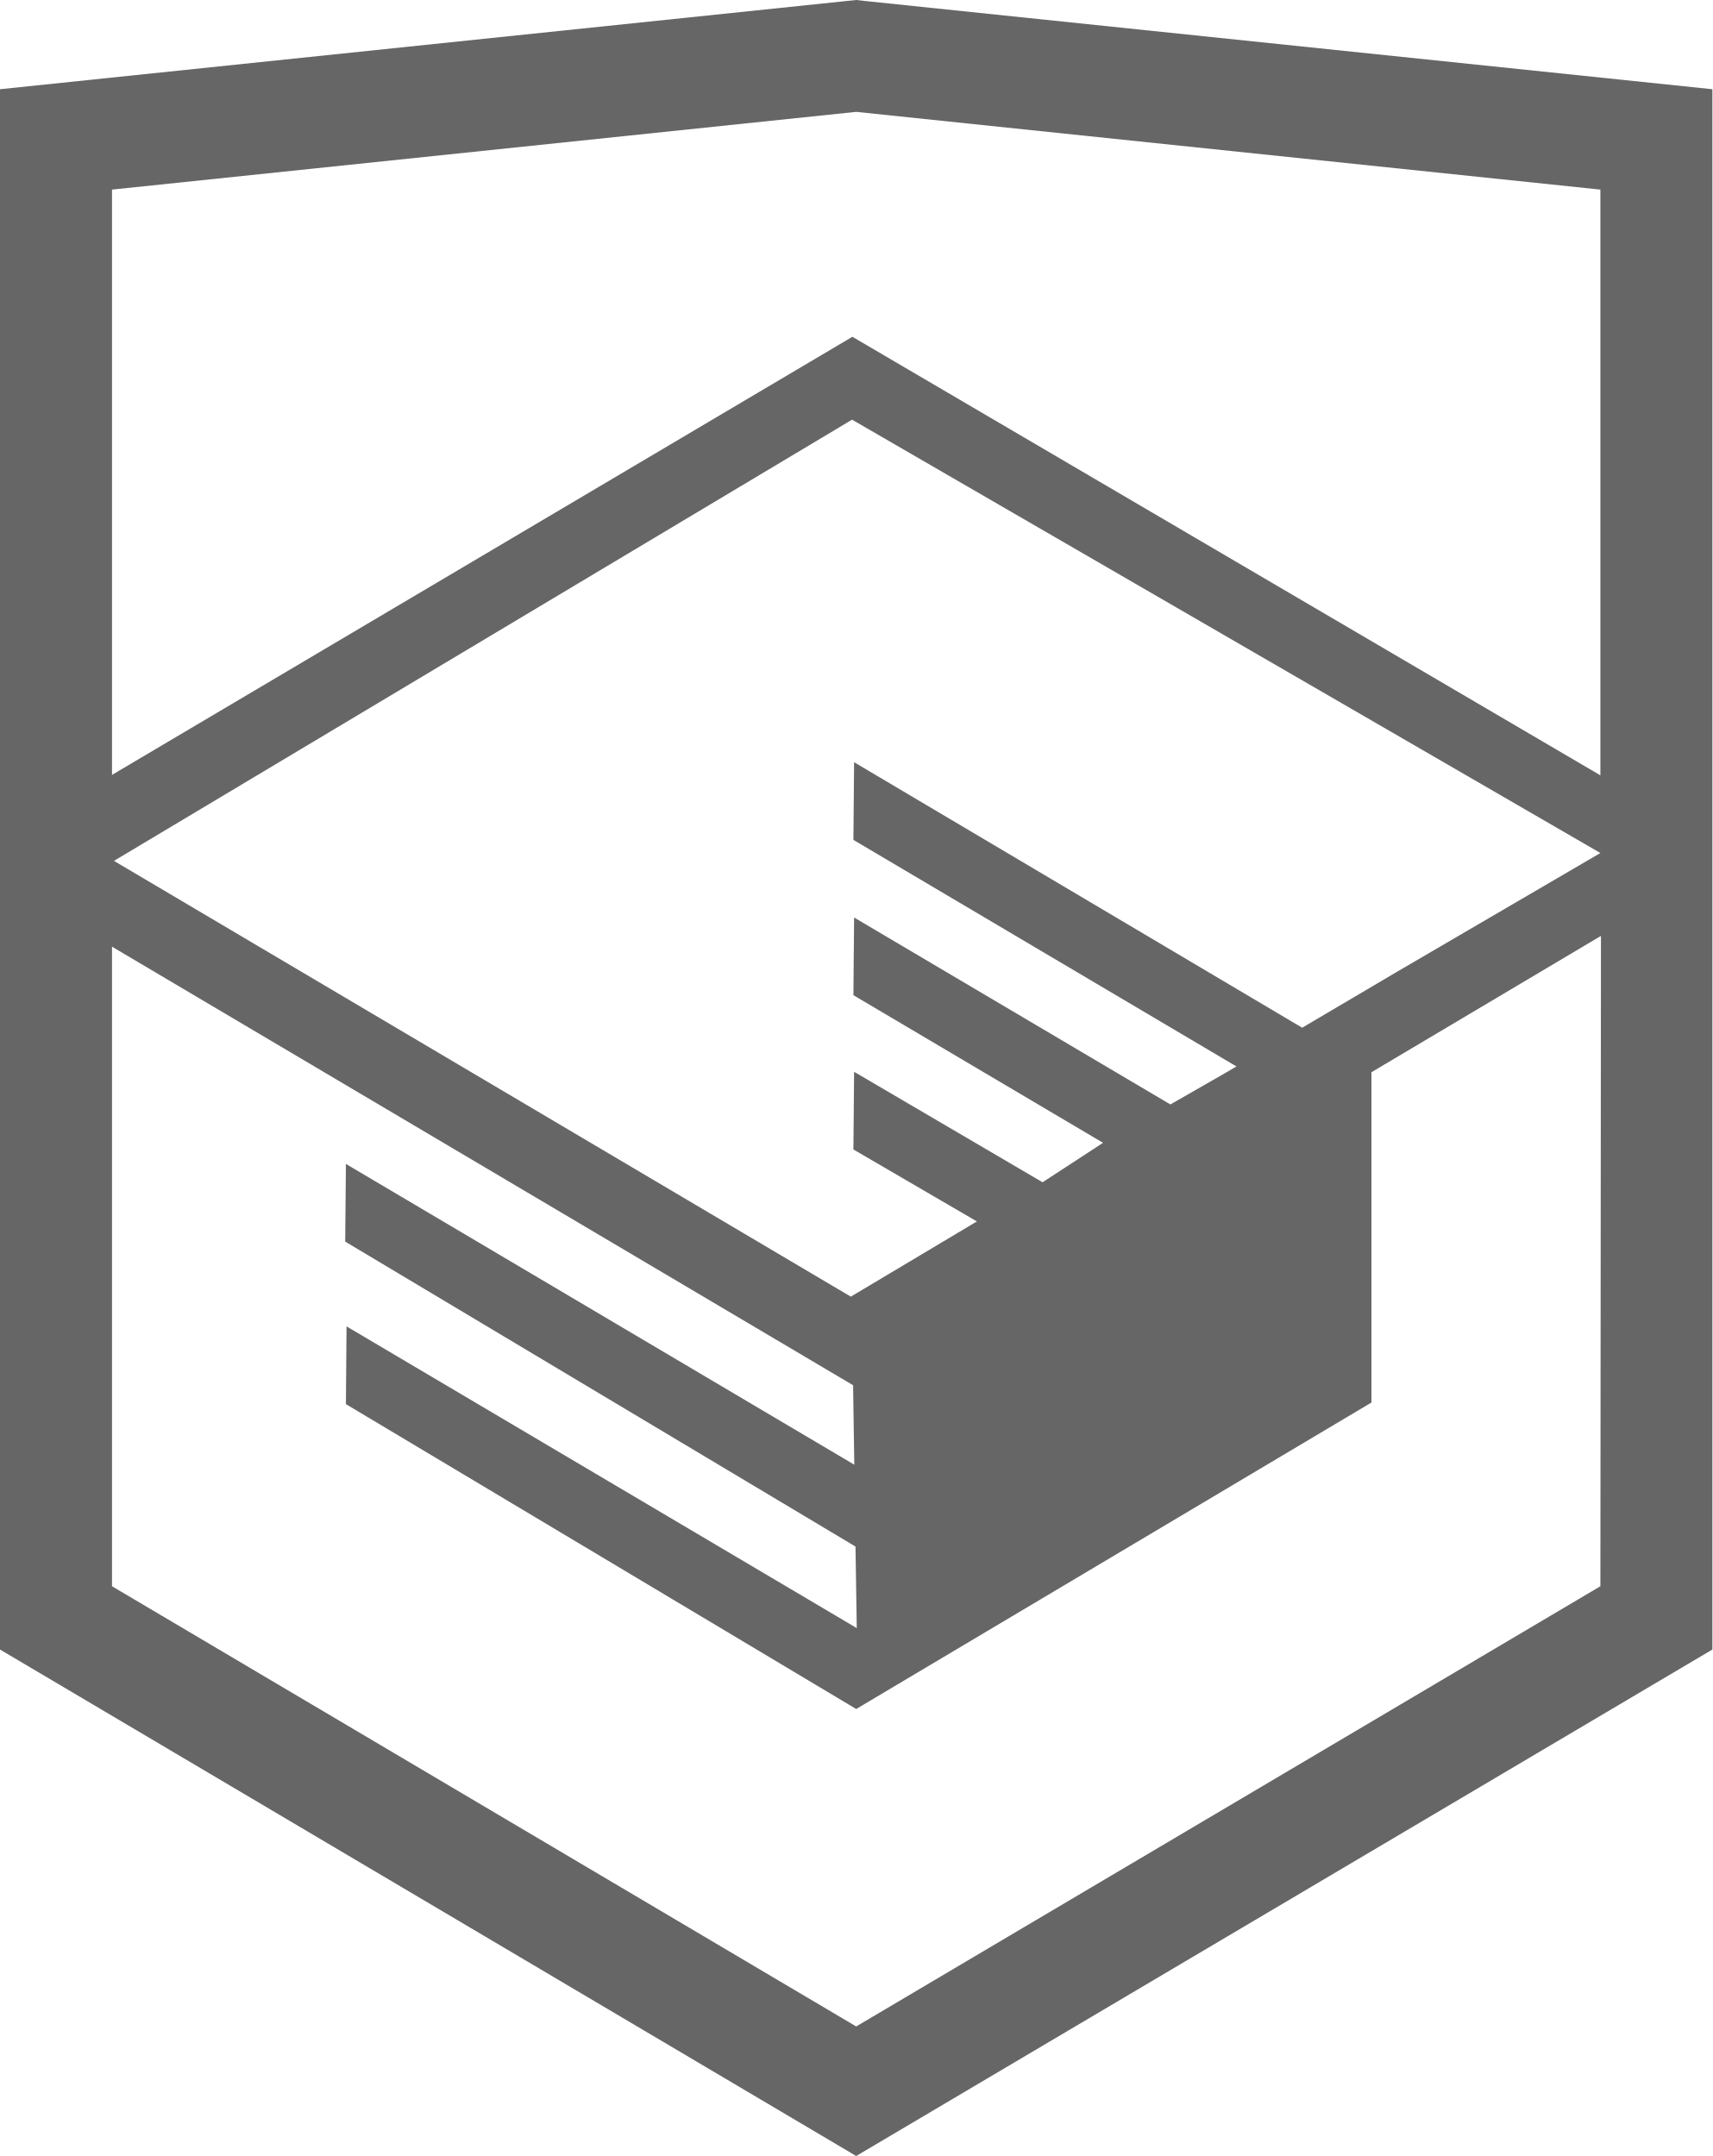
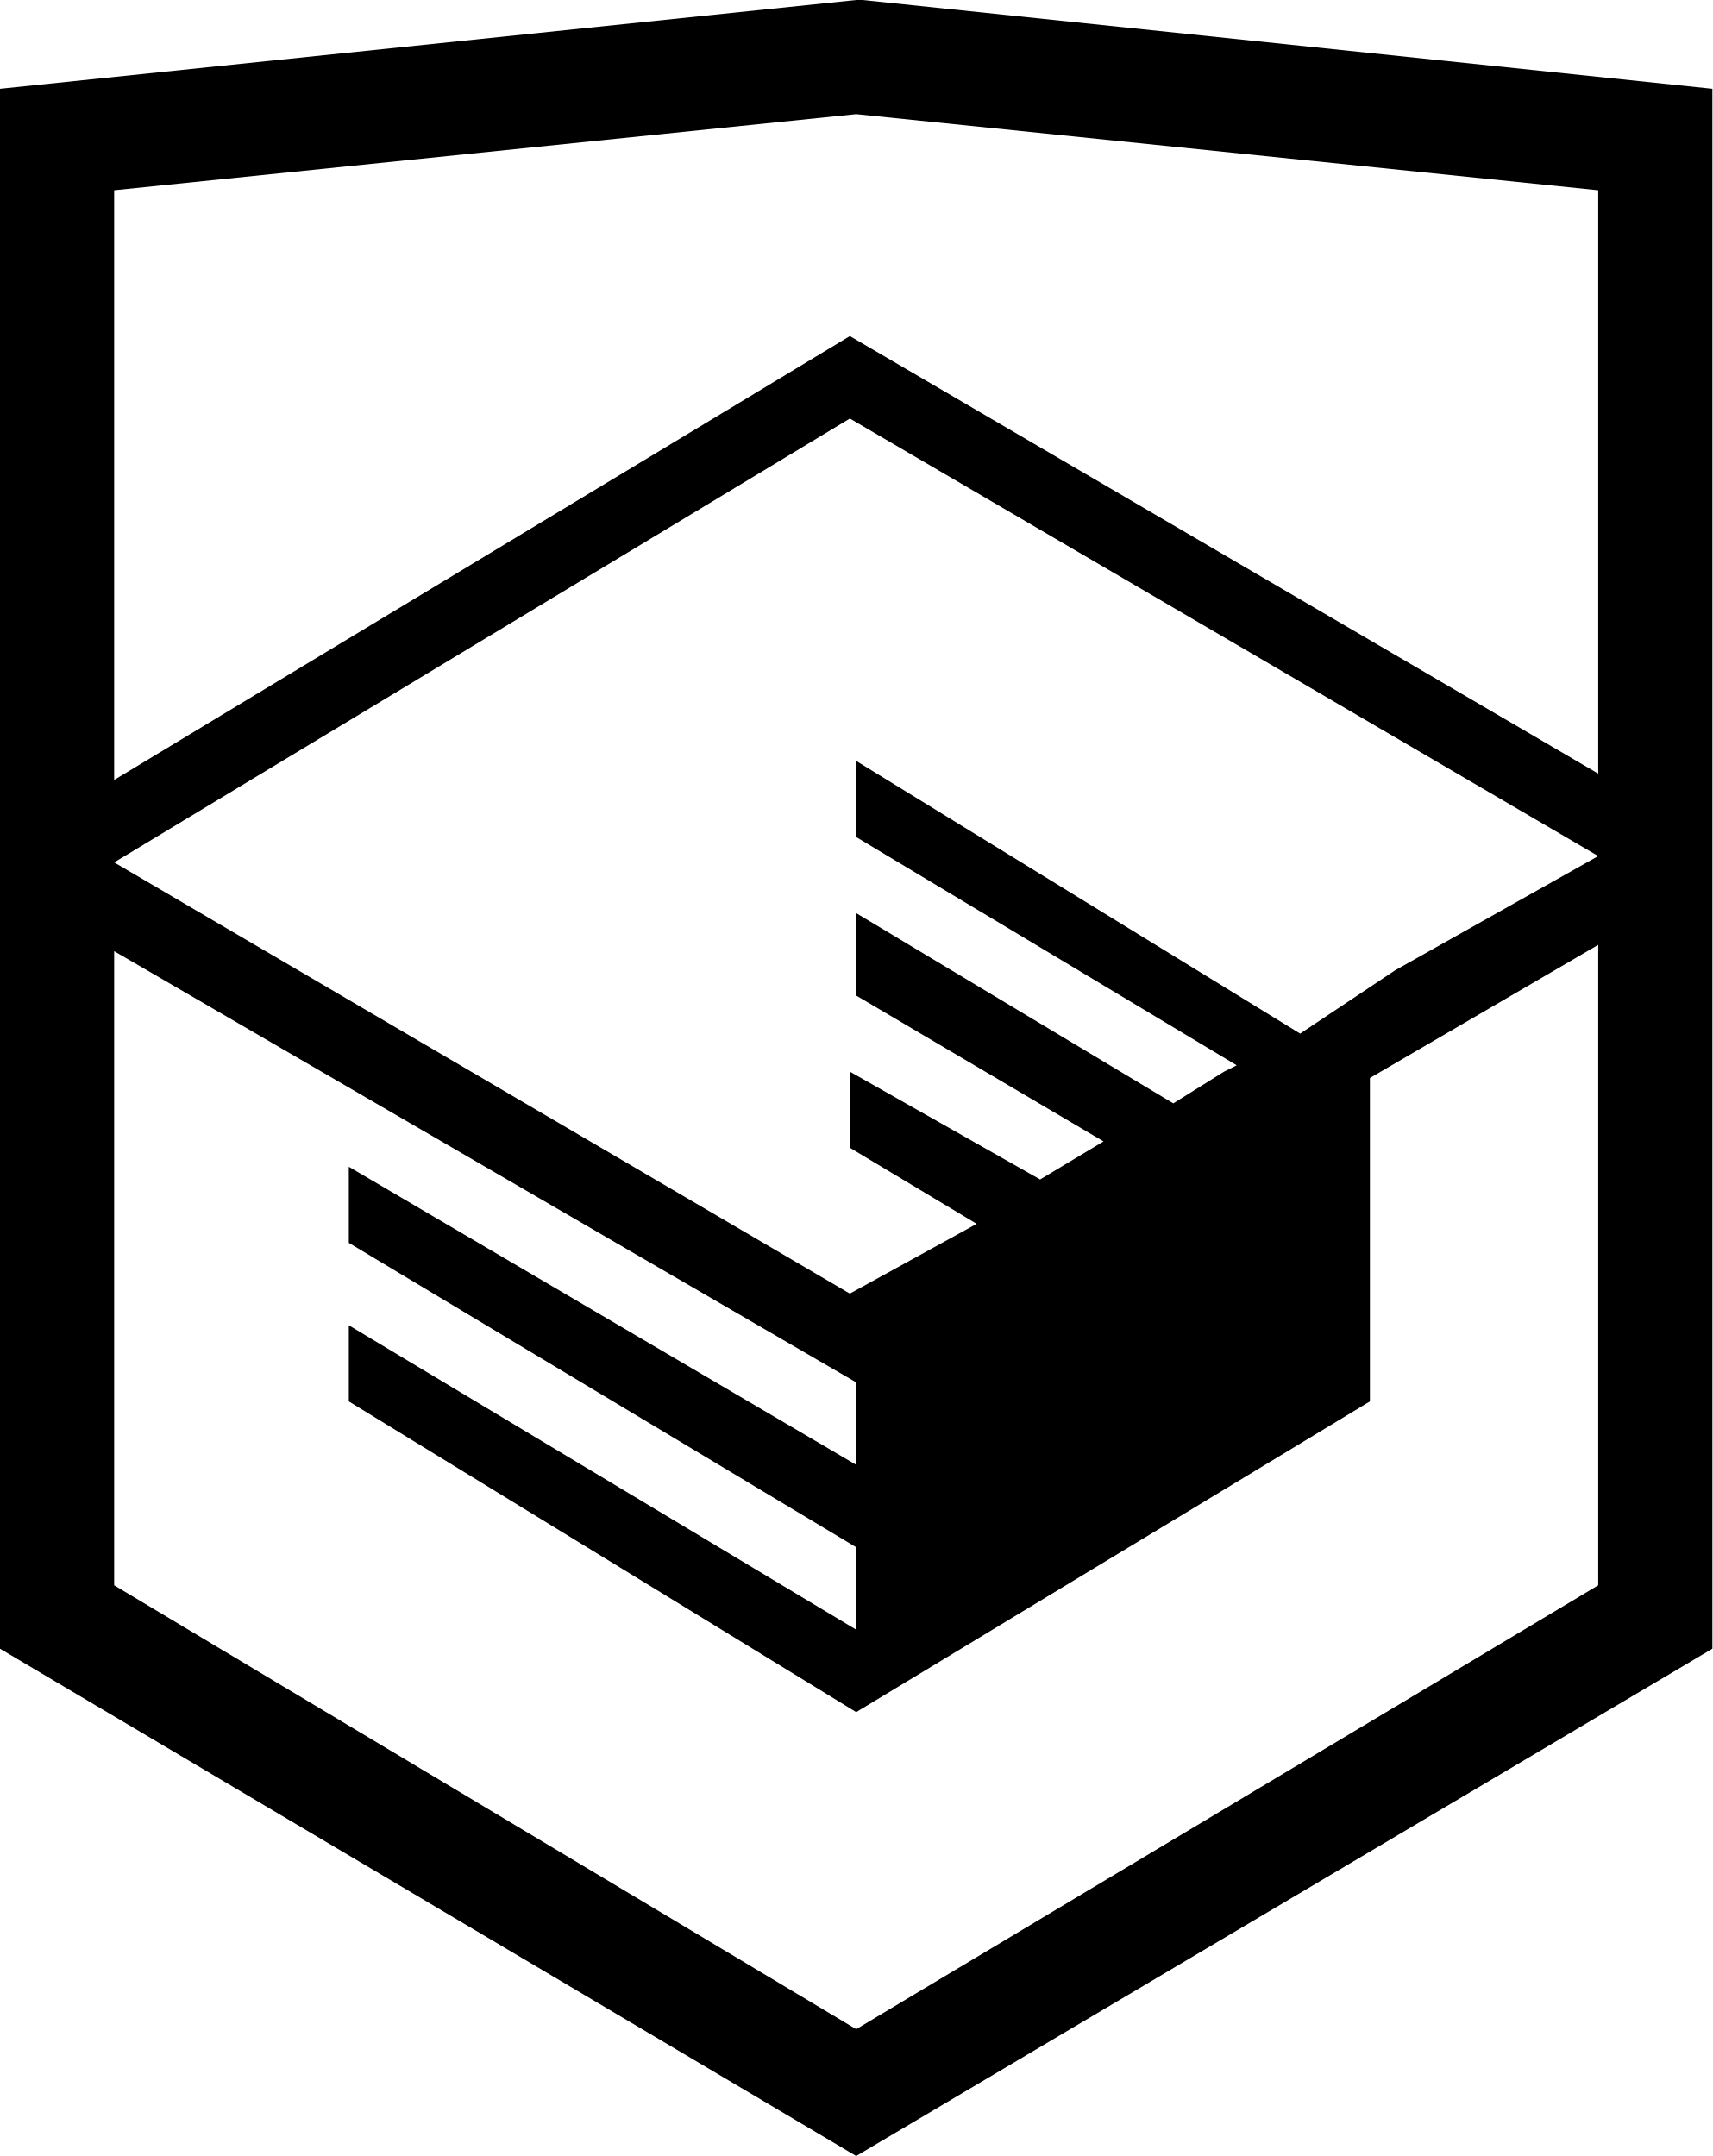
<svg xmlns="http://www.w3.org/2000/svg" width="27" height="34" viewBox="0 0 27 34" fill="none">
-   <path d="M13.643 0.016L13.5 0L0 1.407V26.013L13.5 34L27 26.013V1.407L13.643 0.016ZM25.234 25.015L13.5 31.957L1.766 25.015V14.929L13.451 21.845L13.47 23.098L5.454 18.355L5.443 19.58L13.489 24.389L13.509 25.675L5.464 20.917L5.454 22.143L13.5 26.951L21.624 22.118V20.893V16.909L25.243 14.759L25.234 25.015ZM25.234 13.452L22.015 15.332L20.532 16.207L13.467 12.02L13.456 13.245L19.496 16.818L19.443 16.849L19.313 16.925L18.454 17.417L13.467 14.469L13.456 15.694L17.392 18.022L16.459 18.631L16.438 18.644L13.467 16.902L13.456 18.127L15.403 19.262L13.415 20.448L1.797 13.576L13.435 6.618L25.234 13.452ZM25.234 12.227L13.44 5.311L1.766 12.22V2.99L13.5 1.764L25.234 2.99V12.227Z" fill="#666666" />
+   <path fill="currentColor" d="M13.6 0h-.1L0 1.4V26l13.5 8L27 26V1.4L13.6 0Zm11.6 25-11.7 7-11.7-7V15l11.7 6.8v1.3l-8-4.7v1.2l8 4.8v1.3l-8-4.8v1.2l8 4.9 8.1-4.9V17l3.6-2.1V25Zm0-11.5L22 15.3l-1.5 1-7-4.3v1.2l6 3.6-.2.1-.8.5-5-3v1.3l3.9 2.3-1 .6-3-1.7v1.2l2 1.2-2 1.1-11.6-6.8 11.6-7 11.8 6.9Zm0-1.3L13.4 5.3l-11.6 7V3l11.7-1.2L25.2 3v9.2Z" />
</svg>
